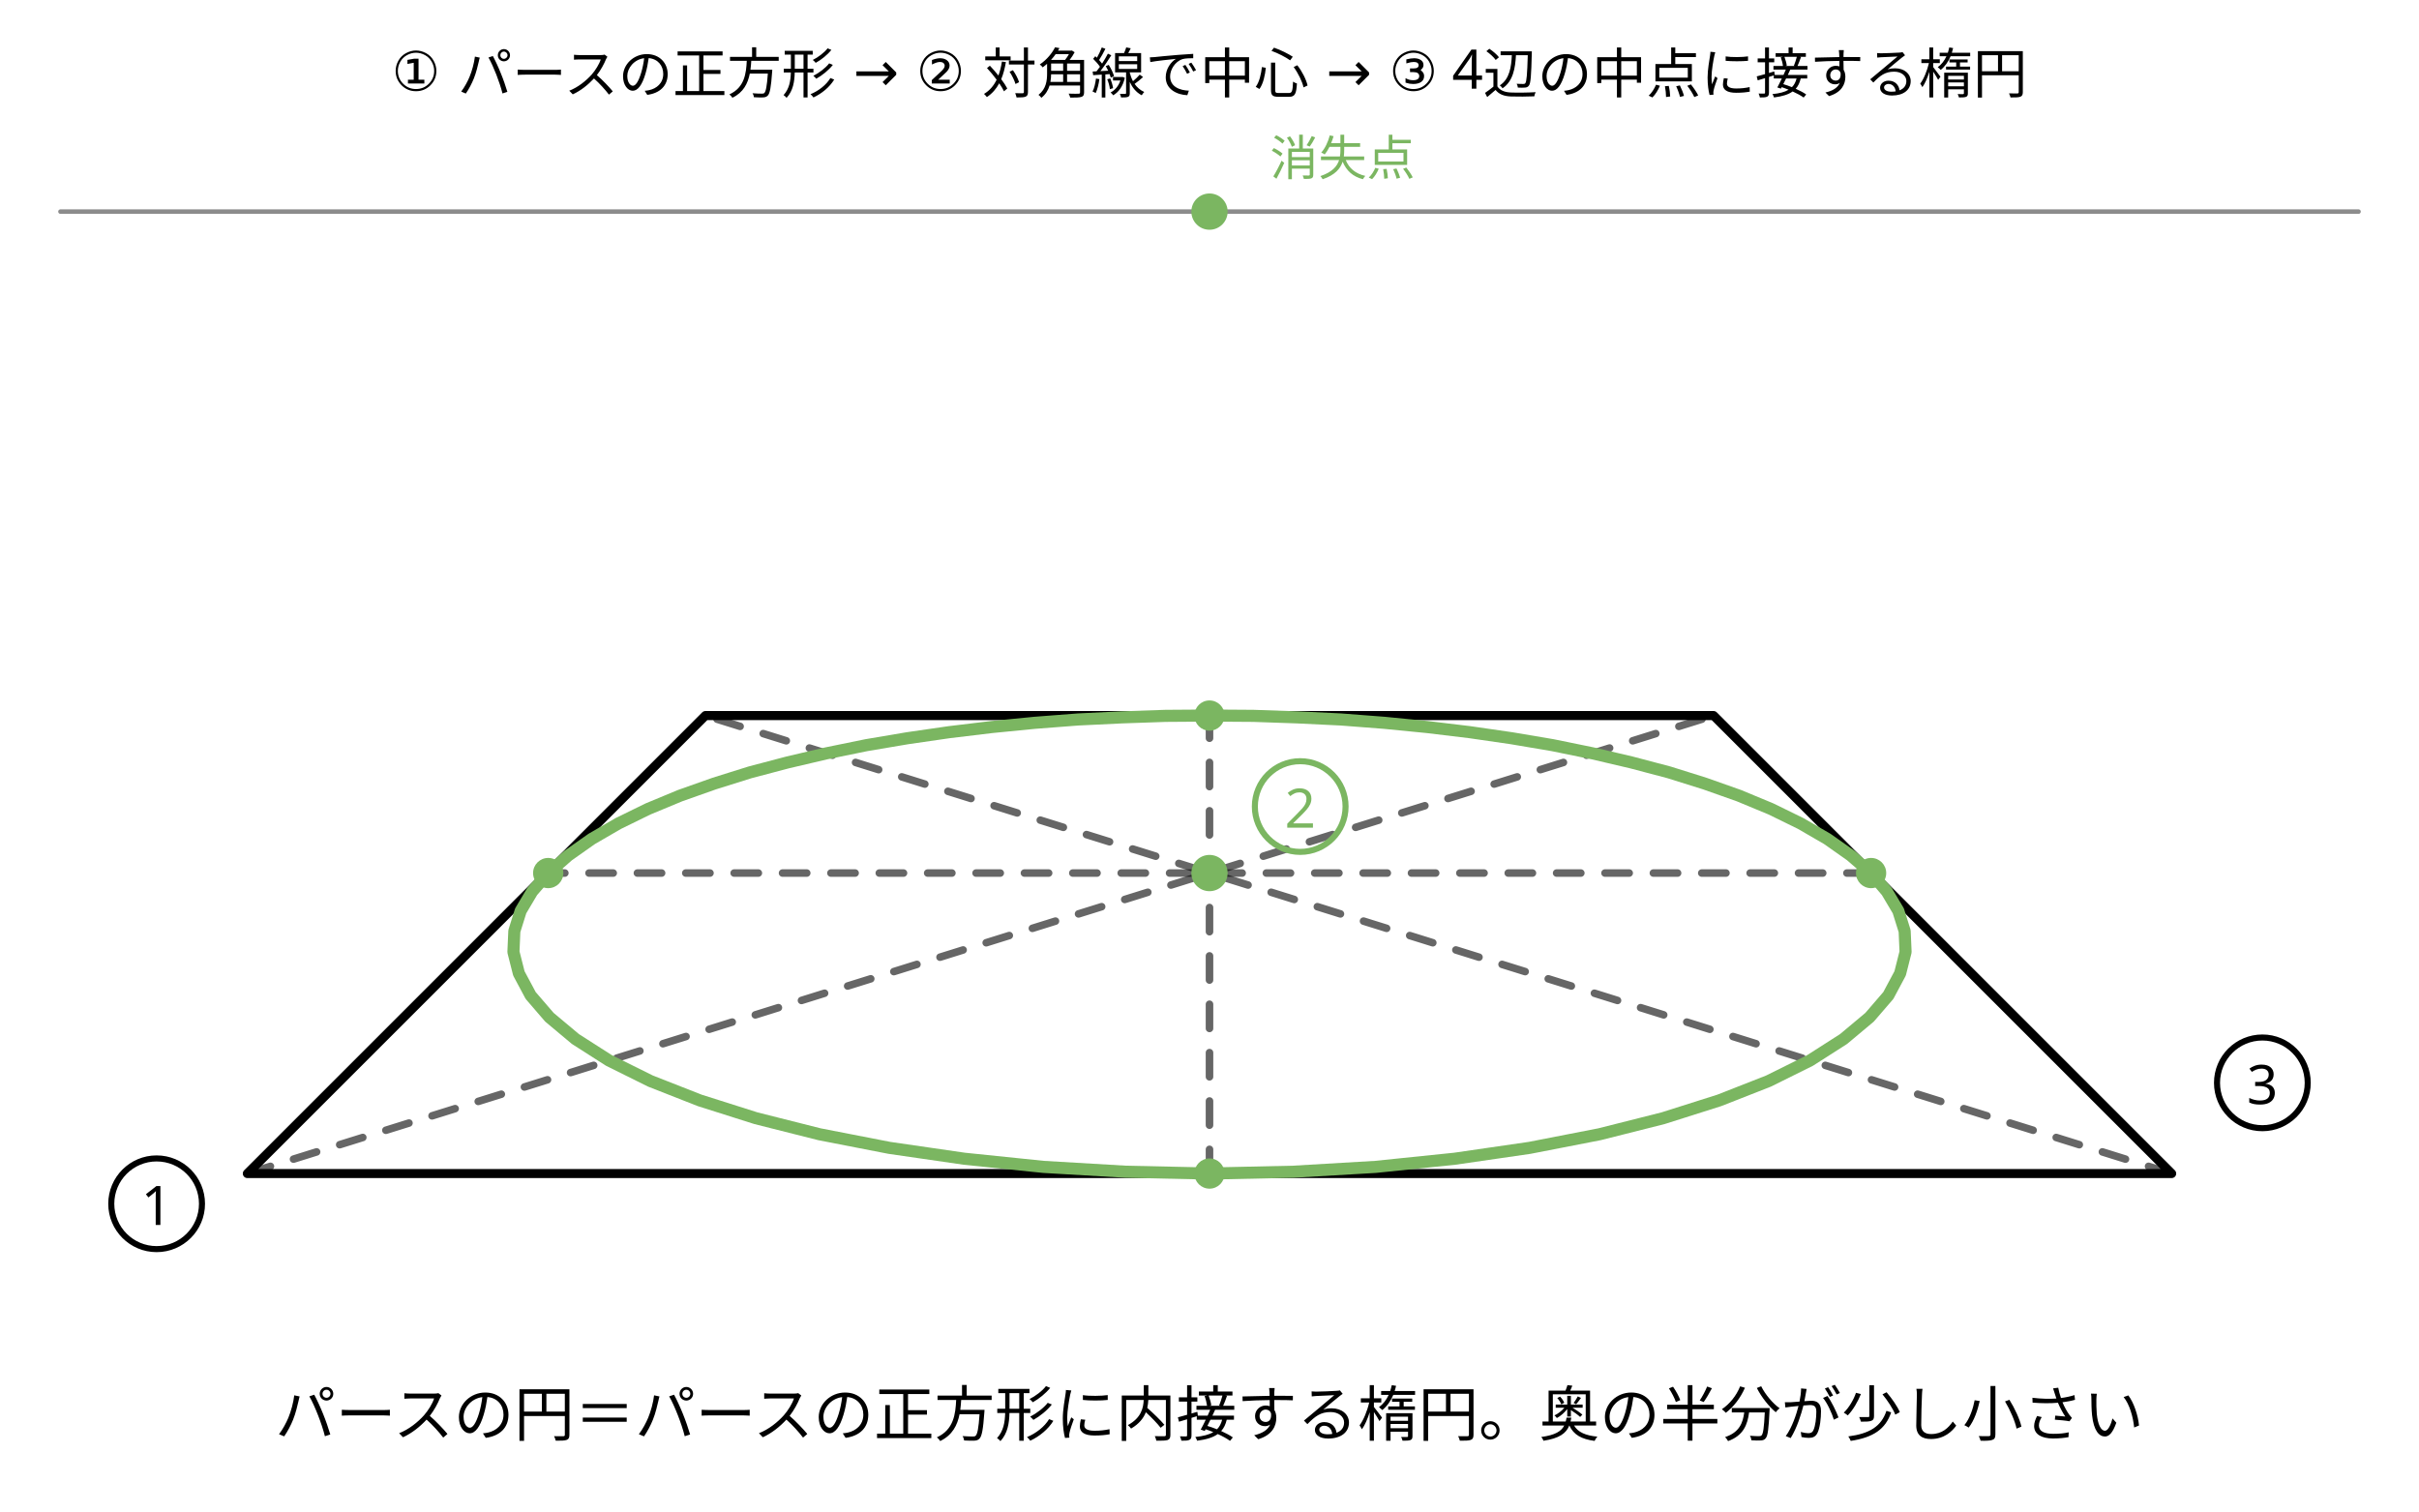
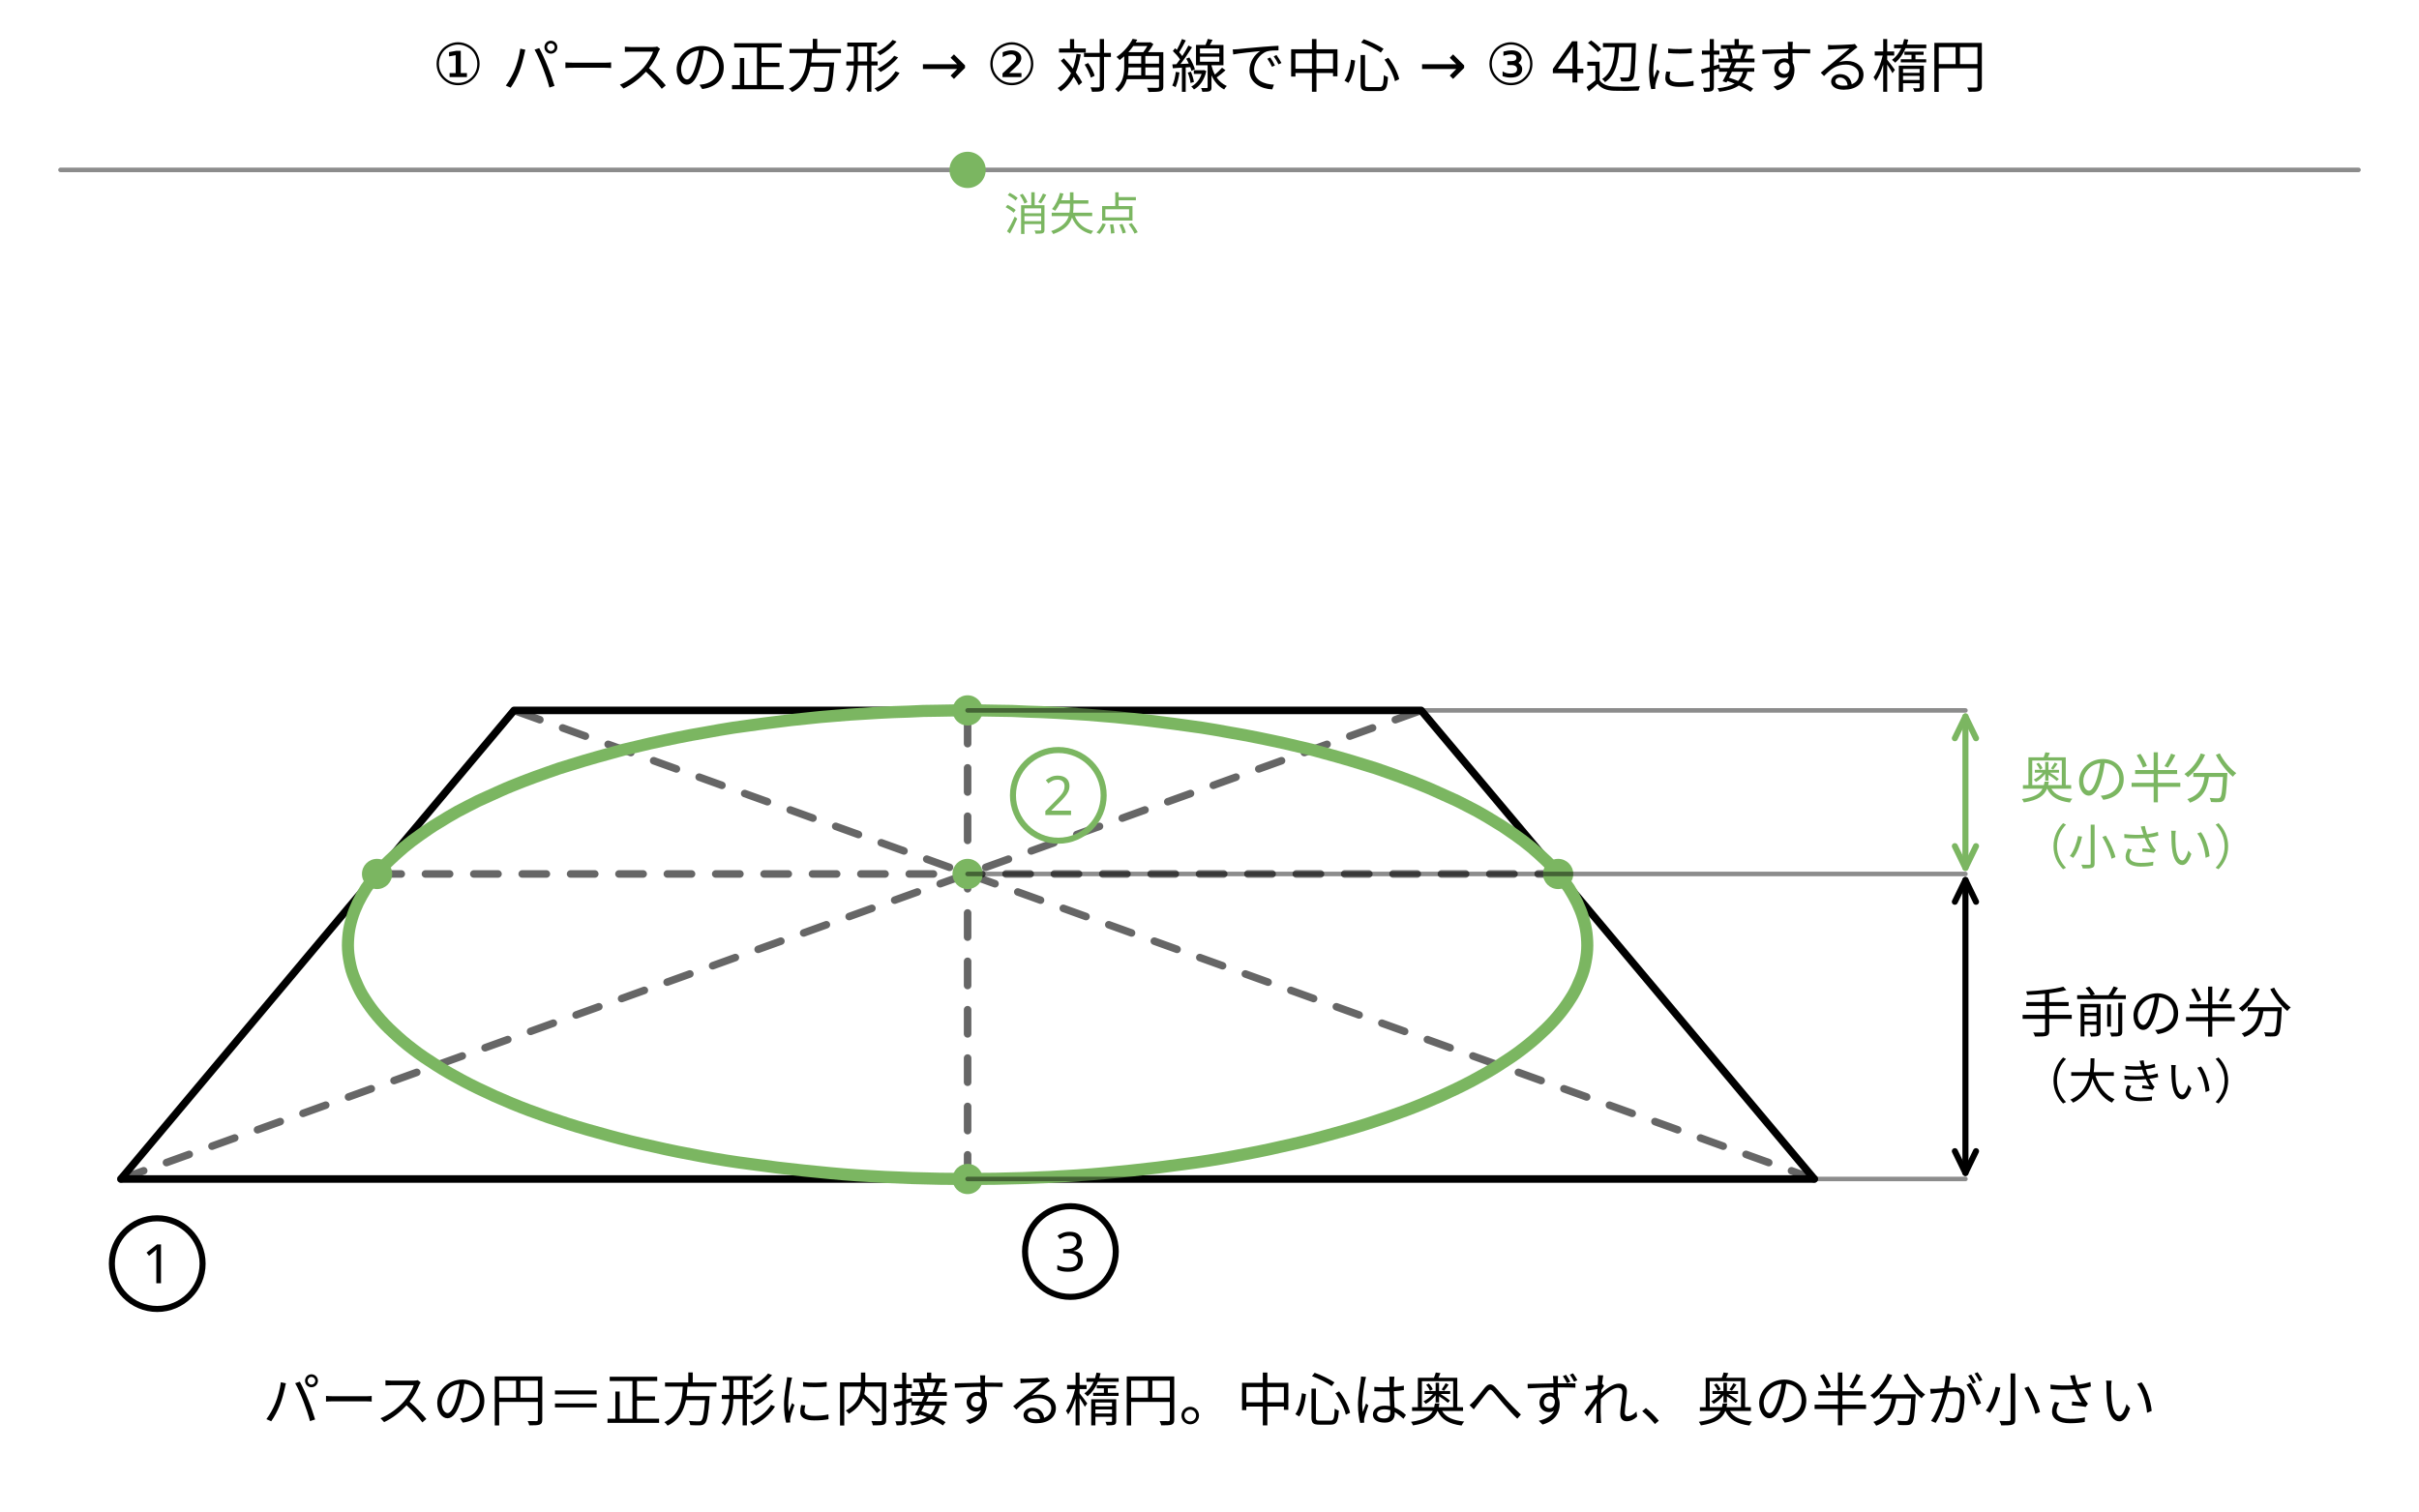
<svg xmlns="http://www.w3.org/2000/svg" viewBox="0 0 800 500" fill="none" stroke="currentColor" stroke-width="2.5" stroke-linecap="round" stroke-linejoin="round" font-family="Zen Kaku Gothic New, sans-serif">
-   <line x1="20" y1="70" x2="780" y2="70" stroke-width="1.5" opacity="0.45" />
-   <circle cx="400" cy="70" r="6" fill="#7BB661" stroke="none" />
-   <text x="420" y="58" font-size="16" fill="#7BB661" stroke="none" text-anchor="start">消失点</text>
-   <path d="M81.8,388.2 L718.2,388.2 L566.7,236.7 L233.3,236.7 Z" stroke-width="3" />
-   <line x1="81.8" y1="388.2" x2="566.7" y2="236.7" stroke-dasharray="8 8" opacity="0.6" />
-   <line x1="718.2" y1="388.2" x2="233.3" y2="236.7" stroke-dasharray="8 8" opacity="0.6" />
-   <line x1="400" y1="388.2" x2="400" y2="236.7" stroke-dasharray="8 8" opacity="0.6" />
-   <line x1="618.8" y1="288.8" x2="181.3" y2="288.8" stroke-dasharray="8 8" opacity="0.6" />
-   <circle cx="400" cy="288.8" r="6" fill="#7BB661" stroke="none" />
-   <path d="M618.8,288.8 L612.1,283 L604.3,277.5 L595.5,272.4 L585.7,267.6 L575.1,263.2 L563.8,259.2 L552,255.5 L539.5,252.2 L526.7,249.2 L513.5,246.5 L499.9,244.2 L486.1,242.2 L472,240.5 L457.8,239.1 L443.5,238 L429,237.3 L414.5,236.8 L400,236.7 L385.5,236.8 L371,237.3 L356.5,238 L342.2,239.1 L328,240.5 L313.9,242.2 L300.1,244.2 L286.5,246.5 L273.3,249.2 L260.5,252.2 L248,255.5 L236.2,259.2 L224.9,263.2 L214.3,267.6 L204.5,272.4 L195.7,277.5 L187.9,283 L181.3,288.8 L176,294.9 L172.2,301.3 L170.1,308 L169.8,314.9 L171.6,322 L175.5,329.3 L181.7,336.5 L190.3,343.7 L201.4,350.8 L215.1,357.6 L231.4,364 L250,369.9 L271,375.2 L294.1,379.7 L318.9,383.3 L345.1,386 L372.3,387.6 L400,388.2 L427.7,387.6 L454.9,386 L481.1,383.3 L505.9,379.7 L529,375.2 L550,369.9 L568.6,364 L584.9,357.6 L598.6,350.8 L609.7,343.7 L618.3,336.5 L624.5,329.3 L628.4,322 L630.2,314.9 L629.9,308 L627.8,301.3 L624,294.9 L618.8,288.8" stroke="#7BB661" stroke-width="4" />
-   <circle cx="400" cy="388.2" r="5" fill="#7BB661" stroke="none" />
-   <circle cx="618.8" cy="288.8" r="5" fill="#7BB661" stroke="none" />
-   <circle cx="400" cy="236.7" r="5" fill="#7BB661" stroke="none" />
-   <circle cx="181.3" cy="288.8" r="5" fill="#7BB661" stroke="none" />
-   <circle cx="51.8" cy="398.2" r="15" stroke="currentColor" stroke-width="2" />
-   <text x="51.8" y="405.2" font-size="18" fill="currentColor" stroke="none" text-anchor="middle">1</text>
-   <circle cx="430" cy="266.8" r="15" stroke="#7BB661" stroke-width="2" />
-   <text x="430" y="273.8" font-size="18" fill="#7BB661" stroke="none" text-anchor="middle">2</text>
-   <circle cx="748.2" cy="358.2" r="15" stroke="currentColor" stroke-width="2" />
-   <text x="748.2" y="365.2" font-size="18" fill="currentColor" stroke="none" text-anchor="middle">3</text>
-   <text x="400" y="30" font-size="18" fill="currentColor" stroke="none" text-anchor="middle">① パースの正方形 → ② 対角線で中心 → ③ 4辺の中点に接する楕円</text>
-   <text x="400" y="475" font-size="20" fill="currentColor" stroke="none" text-anchor="middle">パースの円＝パースの正方形に内接する楕円。奥の半分が少し小さい</text>
+   <text x="400" y="28" font-size="19" fill="currentColor" stroke="none" text-anchor="middle">① パースの正方形 → ② 対角線で中心 → ③ 4辺に接する楕円</text>
+   <line x1="20" y1="56.2" x2="780" y2="56.2" stroke-width="1.5" opacity="0.45" />
+   <circle cx="320" cy="56.2" r="6" fill="#7BB661" stroke="none" />
+   <text x="332" y="76.2" font-size="15" fill="#7BB661" stroke="none" text-anchor="start">消失点</text>
+   <path d="M40,390 L600,390 L470,235 L170,235 Z" />
+   <line x1="40" y1="390" x2="470" y2="235" stroke-dasharray="8 8" opacity="0.6" />
+   <line x1="600" y1="390" x2="170" y2="235" stroke-dasharray="8 8" opacity="0.6" />
+   <line x1="124.7" y1="289.1" x2="515.3" y2="289.1" stroke-dasharray="8 8" opacity="0.6" />
+   <line x1="320" y1="390" x2="320" y2="235" stroke-dasharray="8 8" opacity="0.6" />
+   <path d="M515.3,289.1 C514.1,287.5 512.7,286 511.2,284.6 C509.6,283.1 508,281.6 506.3,280.2 C504.6,278.8 502.8,277.4 500.9,276.1 C499,274.8 497.1,273.4 495,272.2 C492.9,270.9 490.8,269.6 488.6,268.4 C486.4,267.2 484.1,266.1 481.8,264.9 C479.4,263.8 477,262.7 474.5,261.6 C472.1,260.5 469.5,259.5 467,258.5 C464.4,257.5 461.7,256.5 459.1,255.6 C456.4,254.6 453.7,253.7 450.9,252.9 C448.1,252 445.3,251.2 442.5,250.4 C439.6,249.6 436.7,248.8 433.8,248 C430.9,247.3 427.9,246.6 424.9,245.9 C422,245.3 419,244.6 415.9,244 C412.9,243.4 409.8,242.8 406.7,242.3 C403.6,241.7 400.5,241.2 397.4,240.7 C394.3,240.3 391.1,239.8 388,239.4 C384.8,239 381.6,238.6 378.4,238.2 C375.2,237.9 372,237.5 368.8,237.2 C365.6,236.9 362.4,236.7 359.1,236.4 C355.9,236.2 352.6,236 349.4,235.8 C346.1,235.6 342.9,235.5 339.6,235.4 C336.4,235.2 333.1,235.1 329.8,235.1 C326.5,235 323.3,235 320,235 C316.7,235 313.5,235 310.2,235.1 C306.9,235.1 303.6,235.2 300.4,235.4 C297.1,235.5 293.9,235.6 290.6,235.8 C287.4,236 284.1,236.2 280.9,236.4 C277.6,236.7 274.4,236.9 271.2,237.2 C268,237.5 264.8,237.9 261.6,238.2 C258.4,238.6 255.2,239 252,239.4 C248.9,239.8 245.7,240.3 242.6,240.7 C239.5,241.2 236.4,241.7 233.3,242.3 C230.2,242.8 227.1,243.4 224.1,244 C221,244.6 218,245.3 215.1,245.9 C212.1,246.6 209.1,247.3 206.2,248 C203.3,248.8 200.4,249.6 197.5,250.4 C194.7,251.2 191.9,252 189.1,252.9 C186.3,253.7 183.6,254.6 180.9,255.6 C178.3,256.5 175.6,257.5 173,258.5 C170.5,259.5 167.9,260.5 165.5,261.6 C163,262.7 160.6,263.8 158.2,264.9 C155.9,266.1 153.6,267.2 151.4,268.4 C149.2,269.6 147.1,270.9 145,272.2 C142.9,273.4 141,274.8 139.1,276.1 C137.2,277.4 135.4,278.8 133.7,280.2 C132,281.6 130.4,283.1 128.8,284.6 C127.3,286 125.9,287.5 124.7,289.1 C123.4,290.6 122.2,292.2 121.1,293.8 C120.1,295.4 119.2,297 118.4,298.6 C117.6,300.3 116.9,302 116.4,303.7 C115.9,305.4 115.5,307.1 115.3,308.8 C115.1,310.6 115,312.4 115.1,314.1 C115.2,315.9 115.5,317.7 115.9,319.5 C116.3,321.4 117,323.2 117.8,325 C118.6,326.9 119.5,328.7 120.7,330.5 C121.9,332.4 123.2,334.2 124.8,336.1 C126.3,337.9 128.1,339.8 130.1,341.6 C132,343.4 134.2,345.3 136.6,347.1 C138.9,348.9 141.5,350.6 144.3,352.4 C147.1,354.2 150.1,355.9 153.3,357.6 C156.5,359.3 159.9,360.9 163.6,362.6 C167.2,364.2 171,365.8 175,367.3 C179,368.8 183.3,370.3 187.7,371.7 C192.1,373.1 196.7,374.4 201.5,375.7 C206.2,377 211.2,378.2 216.3,379.3 C221.4,380.5 226.6,381.5 232,382.5 C237.4,383.5 243,384.4 248.6,385.1 C254.2,385.9 260,386.6 265.8,387.2 C271.7,387.8 277.6,388.4 283.6,388.8 C289.6,389.2 295.6,389.5 301.7,389.7 C307.8,389.9 313.9,390 320,390 C326.1,390 332.2,389.9 338.3,389.7 C344.4,389.5 350.4,389.2 356.4,388.8 C362.4,388.4 368.3,387.8 374.2,387.2 C380,386.6 385.8,385.9 391.4,385.1 C397,384.4 402.6,383.5 408,382.5 C413.4,381.5 418.6,380.5 423.7,379.3 C428.8,378.2 433.8,377 438.5,375.7 C443.3,374.4 447.9,373.1 452.3,371.7 C456.7,370.3 461,368.8 465,367.3 C469,365.8 472.8,364.2 476.4,362.6 C480.1,360.9 483.5,359.3 486.7,357.6 C489.9,355.9 492.9,354.2 495.7,352.4 C498.5,350.6 501.1,348.9 503.4,347.1 C505.8,345.3 508,343.4 509.9,341.6 C511.9,339.8 513.7,337.9 515.2,336.1 C516.8,334.2 518.1,332.4 519.3,330.5 C520.5,328.7 521.4,326.9 522.2,325 C523,323.2 523.7,321.4 524.1,319.5 C524.5,317.7 524.8,315.9 524.9,314.1 C525,312.4 524.9,310.6 524.7,308.8 C524.5,307.1 524.1,305.4 523.6,303.7 C523.1,302 522.4,300.3 521.6,298.6 C520.8,297 519.9,295.4 518.9,293.8 C517.8,292.2 516.6,290.6 515.3,289.1 Z" stroke="#7BB661" stroke-width="4" />
+   <circle cx="320" cy="289.1" r="5" fill="#7BB661" stroke="none" />
+   <circle cx="320" cy="390" r="5" fill="#7BB661" stroke="none" />
+   <circle cx="320" cy="235" r="5" fill="#7BB661" stroke="none" />
+   <circle cx="124.7" cy="289.1" r="5" fill="#7BB661" stroke="none" />
+   <circle cx="515.3" cy="289.1" r="5" fill="#7BB661" stroke="none" />
+   <circle cx="52" cy="418" r="15" stroke="currentColor" stroke-width="2" />
+   <text x="52" y="424.5" font-size="18" fill="currentColor" stroke="none" text-anchor="middle">1</text>
+   <circle cx="350" cy="263.1" r="15" stroke="#7BB661" stroke-width="2" />
+   <text x="350" y="269.6" font-size="18" fill="#7BB661" stroke="none" text-anchor="middle">2</text>
+   <circle cx="354" cy="414" r="15" stroke="currentColor" stroke-width="2" />
+   <text x="354" y="420.5" font-size="18" fill="currentColor" stroke="none" text-anchor="middle">3</text>
+   <line x1="320" y1="235" x2="650" y2="235" stroke-width="1.5" opacity="0.45" />
+   <line x1="320" y1="289.1" x2="650" y2="289.1" stroke-width="1.5" opacity="0.45" />
+   <line x1="320" y1="390" x2="650" y2="390" stroke-width="1.5" opacity="0.45" />
+   <line x1="650" y1="237" x2="650" y2="287.1" stroke="#7BB661" stroke-width="2" />
+   <path d="M653.5,244.2 L650,237 L646.5,244.2" stroke="#7BB661" stroke-width="2" />
+   <path d="M646.5,279.9 L650,287.1 L653.5,279.9" stroke="#7BB661" stroke-width="2" />
+   <line x1="650" y1="291.1" x2="650" y2="388" stroke-width="2" />
+   <path d="M653.5,298.3 L650,291.1 L646.5,298.3" stroke-width="2" />
+   <path d="M646.5,380.8 L650,388 L653.5,380.8" stroke-width="2" />
+   <text x="668" y="264" font-size="18" fill="#7BB661" stroke="none" text-anchor="start">奥の半分</text>
+   <text x="668" y="286" font-size="16" fill="#7BB661" stroke="none" text-anchor="start">（小さい）</text>
+   <text x="668" y="341.5" font-size="18" fill="currentColor" stroke="none" text-anchor="start">手前の半分</text>
+   <text x="668" y="363.5" font-size="16" fill="currentColor" stroke="none" text-anchor="start">（大きい）</text>
+   <text x="400" y="470" font-size="19" fill="currentColor" stroke="none" text-anchor="middle">パースの円＝正方形に内接する楕円。中心は奥へずれ、奥の半分が小さい</text>
</svg>
